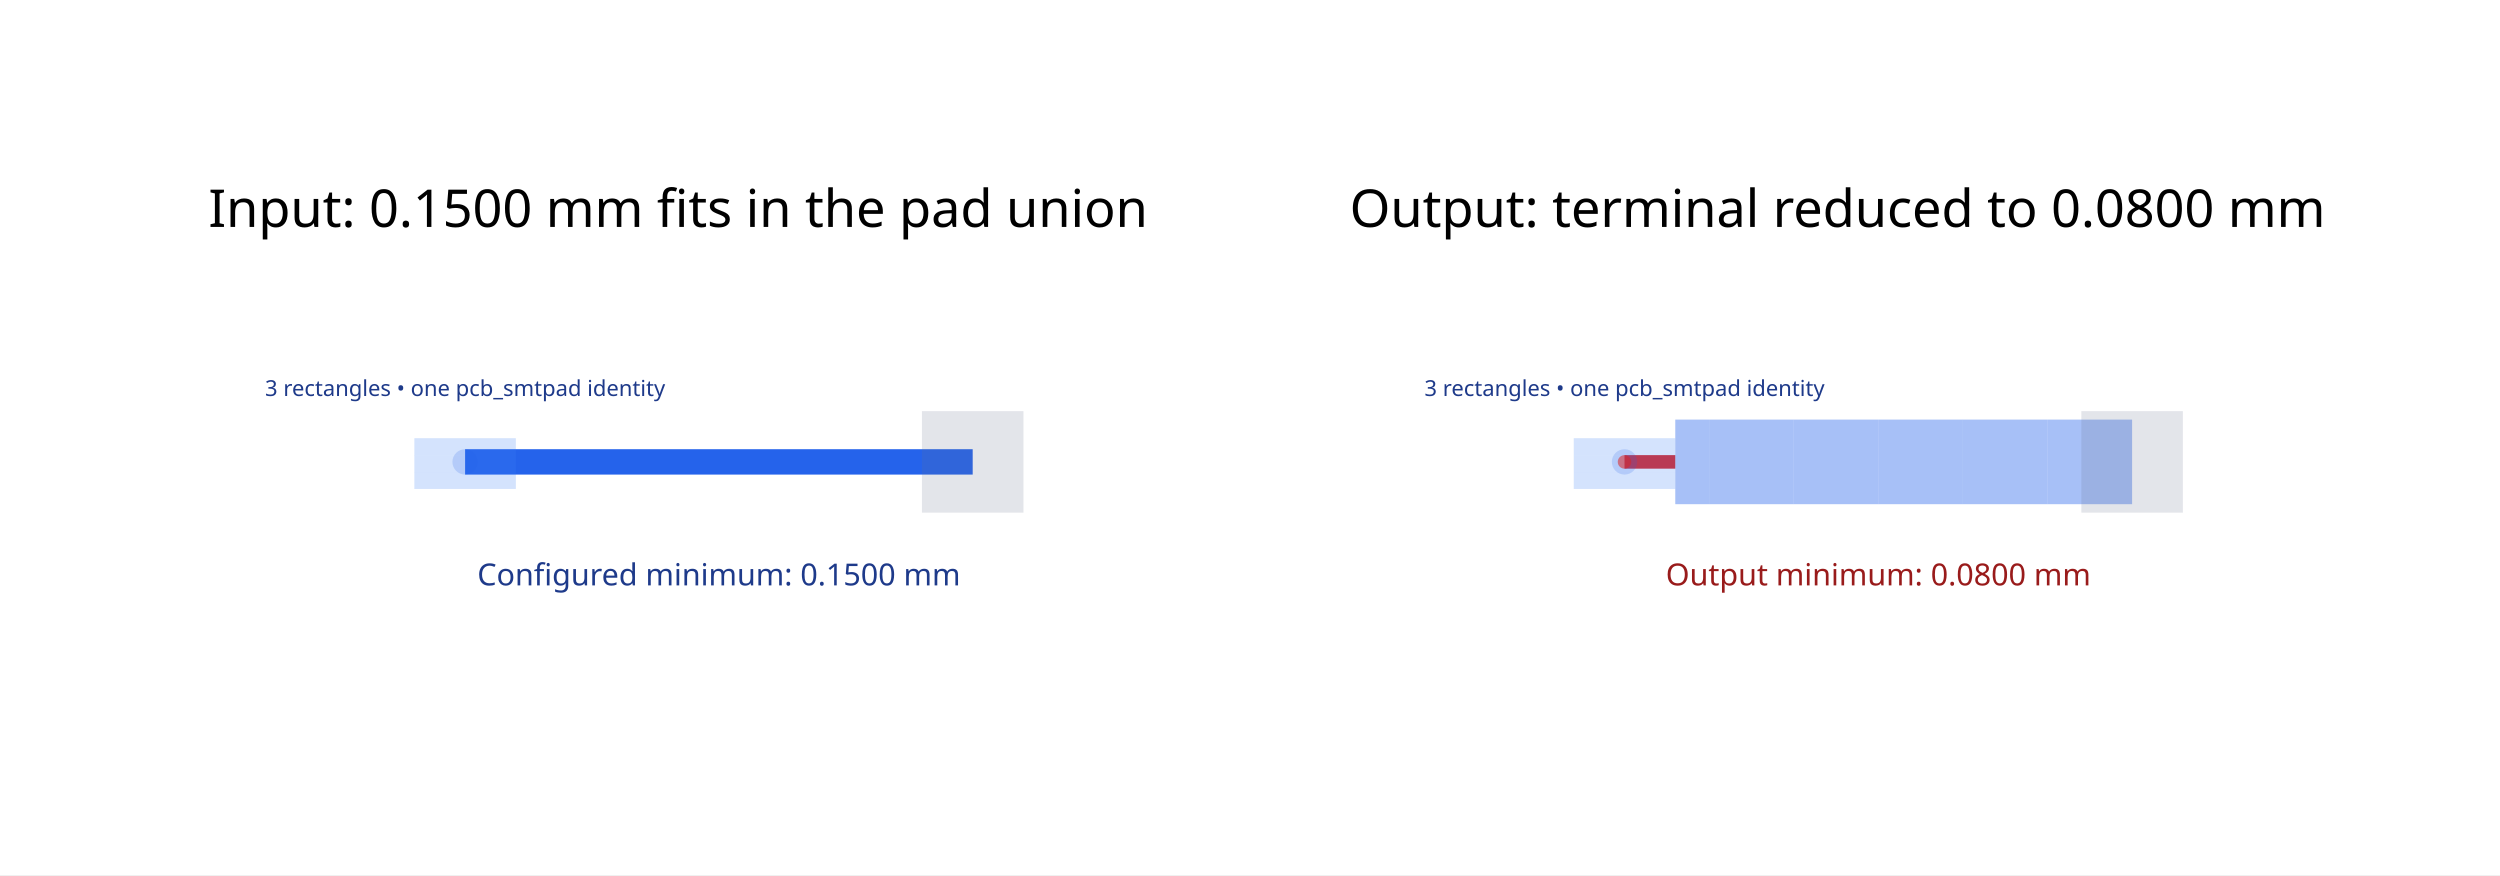
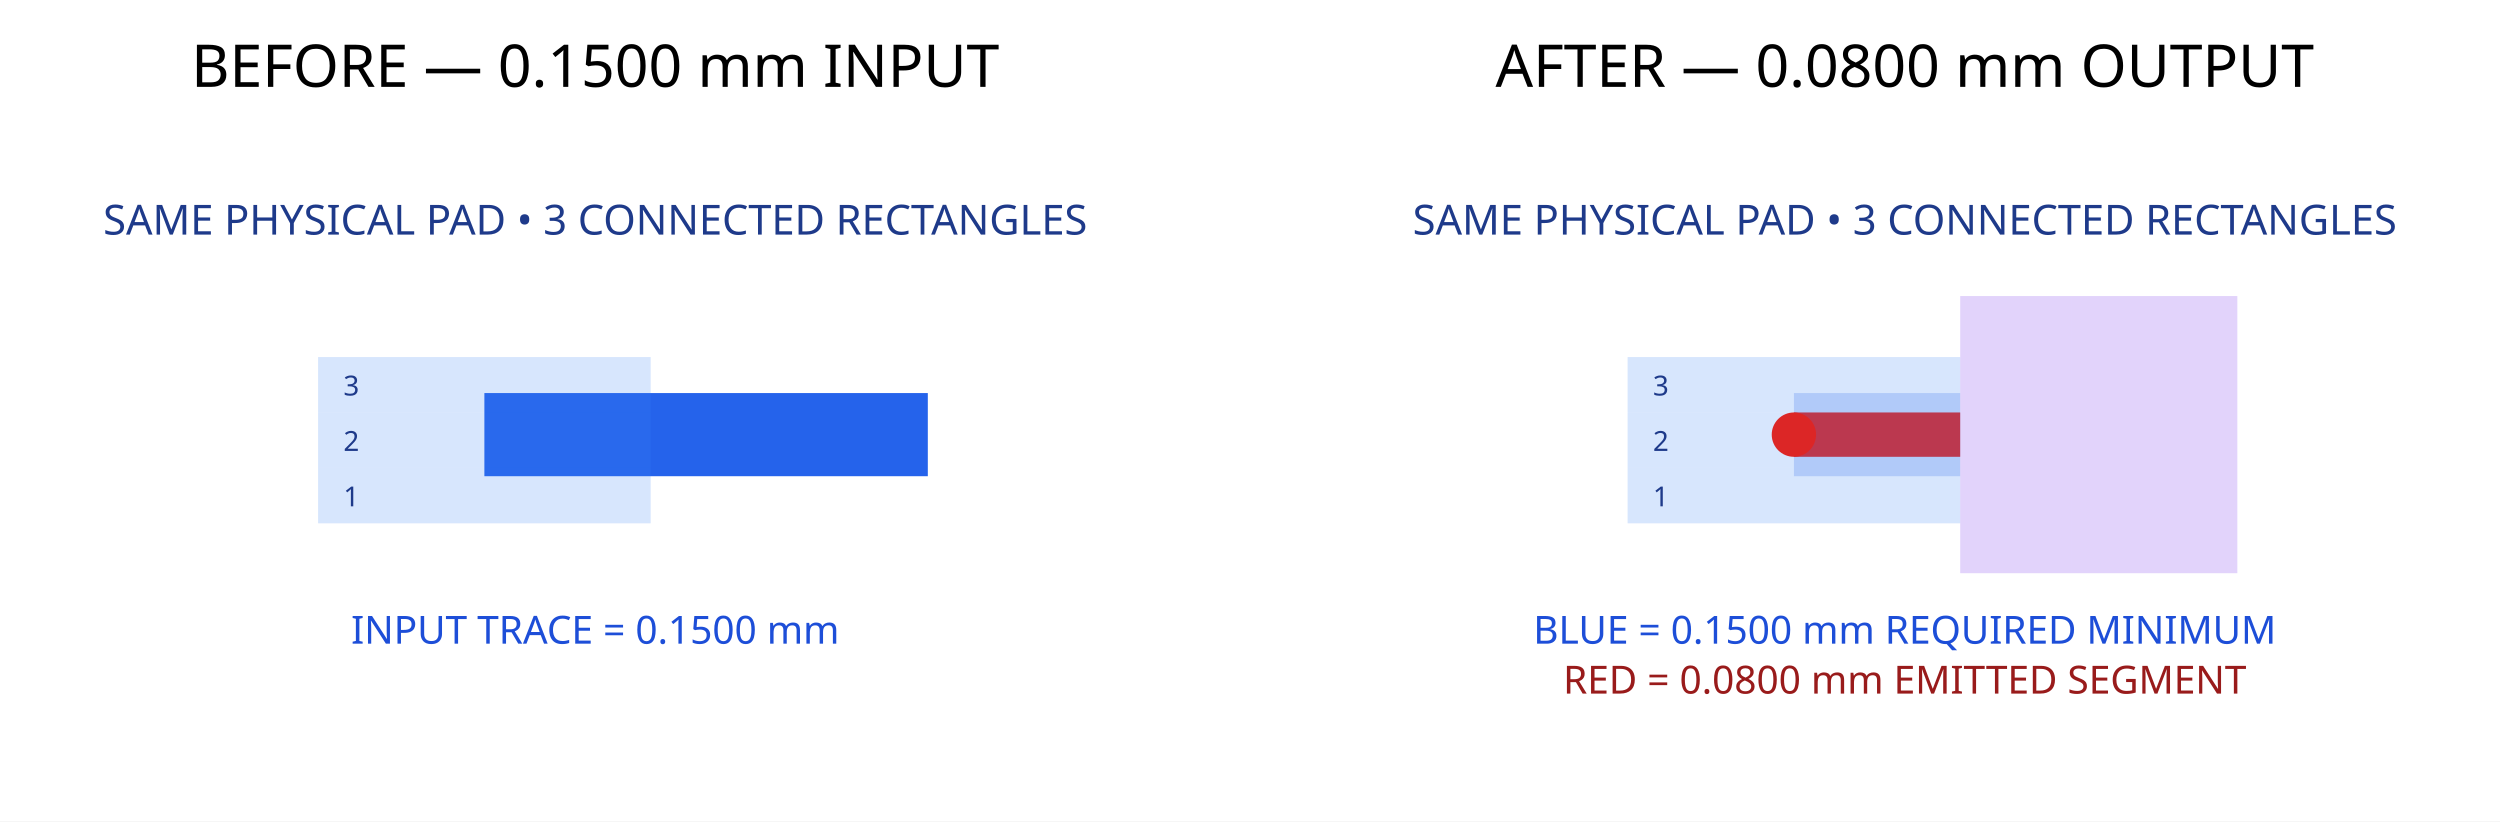
- <svg xmlns="http://www.w3.org/2000/svg" width="1200" height="420" viewBox="0 0 1200 420">
+ <svg xmlns="http://www.w3.org/2000/svg" width="1400" height="460" viewBox="0 0 1400 460">
  <rect width="100%" height="100%" fill="white" />
  <g>
-     <polyline data-points="0,0.01 3,0.01" data-type="line" data-label="" points="223.247,221.71 466.89,221.71" fill="none" stroke="#2563eb" stroke-width="12.182" />
+     <polyline data-points="0,0.01 0.8,0.01" data-type="line" data-label="" points="271.252,243.396 519.577,243.396" fill="none" stroke="#2563eb" stroke-width="46.561" />
  </g>
  <g>
-     <polyline data-points="6.8525,0.01 7.152499,0.01" data-type="line" data-label="" points="779.768,221.71 804.133,221.71" fill="none" stroke="#dc2626" stroke-width="6.497" />
+     <polyline data-points="2.3625,0.01 2.6624999999999996,0.01" data-type="line" data-label="" points="1004.586,243.396 1097.707,243.396" fill="none" stroke="rgba(37, 99, 235, 0.22)" stroke-width="46.561" />
  </g>
  <g>
-     <polyline data-points="7.152499,0.01 7.152501,0.01" data-type="line" data-label="" points="804.133,221.71 804.133,221.71" fill="none" stroke="#dc2626" stroke-width="6.497" />
+     <polyline data-points="2.3625,0.01 2.662499,0.01" data-type="line" data-label="" points="1004.586,243.396 1097.707,243.396" fill="none" stroke="#dc2626" stroke-width="24.832" />
  </g>
  <g>
-     <polyline data-points="7.152501,0.01 7.3525,0.01" data-type="line" data-label="" points="804.133,221.71 820.376,221.71" fill="none" stroke="rgba(37, 99, 235, 0.40)" stroke-width="40.607" />
+     <polyline data-points="2.662499,0.01 2.662501,0.01" data-type="line" data-label="" points="1097.707,243.396 1097.708,243.396" fill="none" stroke="#dc2626" stroke-width="24.832" />
  </g>
  <g>
-     <polyline data-points="7.3525,0.01 7.8525,0.01" data-type="line" data-label="" points="820.376,221.71 860.983,221.71" fill="none" stroke="rgba(37, 99, 235, 0.40)" stroke-width="40.607" />
+     <polyline data-points="2.662501,0.01 2.8625,0.01" data-type="line" data-label="" points="1097.708,243.396 1159.788,243.396" fill="none" stroke="rgba(124, 58, 237, 0.22)" stroke-width="155.203" />
  </g>
  <g>
-     <polyline data-points="7.8525,0.01 8.3525,0.01" data-type="line" data-label="" points="860.983,221.71 901.59,221.71" fill="none" stroke="rgba(37, 99, 235, 0.40)" stroke-width="40.607" />
+     <polyline data-points="2.8625,0.01 3.1624999999999996,0.01" data-type="line" data-label="" points="1159.788,243.396 1252.91,243.396" fill="none" stroke="rgba(124, 58, 237, 0.22)" stroke-width="155.203" />
  </g>
  <g>
-     <polyline data-points="8.3525,0.01 8.8525,0.01" data-type="line" data-label="" points="901.59,221.71 942.197,221.71" fill="none" stroke="rgba(37, 99, 235, 0.40)" stroke-width="40.607" />
+     <rect data-type="rect" data-label="" data-x="0.2" data-y="0" x="116.049" y="91.297" width="434.568" height="310.406" fill="transparent" stroke="#cbd5e1" stroke-width="0.003" />
  </g>
  <g>
-     <polyline data-points="8.8525,0.01 9.3525,0.01" data-type="line" data-label="" points="942.197,221.71 982.804,221.71" fill="none" stroke="rgba(37, 99, 235, 0.40)" stroke-width="40.607" />
+     <rect data-type="rect" data-label="" data-x="0" data-y="-0.1" x="178.131" y="262.02" width="186.243" height="31.041" fill="rgba(59, 130, 246, 0.20)" stroke="#2563eb" stroke-width="0.003" />
  </g>
  <g>
-     <polyline data-points="9.3525,0.01 9.8525,0.01" data-type="line" data-label="" points="982.804,221.71 1023.412,221.71" fill="none" stroke="rgba(37, 99, 235, 0.40)" stroke-width="40.607" />
+     <rect data-type="rect" data-label="" data-x="0" data-y="0" x="178.131" y="230.98" width="186.243" height="31.041" fill="rgba(59, 130, 246, 0.20)" stroke="#2563eb" stroke-width="0.003" />
  </g>
  <g>
-     <rect data-type="rect" data-label="" data-x="1.5" data-y="0" x="142.032" y="141.307" width="406.072" height="162.429" fill="transparent" stroke="#cbd5e1" stroke-width="0.012" />
+     <rect data-type="rect" data-label="" data-x="0" data-y="0.1" x="178.131" y="199.939" width="186.243" height="31.041" fill="rgba(59, 130, 246, 0.20)" stroke="#2563eb" stroke-width="0.003" />
  </g>
  <g>
-     <rect data-type="rect" data-label="one physical pad" data-x="0" data-y="0" x="198.882" y="210.34" width="48.729" height="24.364" fill="transparent" stroke="#1d4ed8" stroke-width="0.012" />
+     <rect data-type="rect" data-label="" data-x="0" data-y="0" x="178.131" y="199.939" width="186.243" height="93.122" fill="transparent" stroke="#1e3a8a" stroke-width="0.003" />
  </g>
  <g>
-     <rect data-type="rect" data-label="" data-x="0" data-y="-0.1" x="198.882" y="226.582" width="48.729" height="8.121" fill="rgba(59, 130, 246, 0.22)" stroke="rgba(29, 78, 216, 0.45)" stroke-width="0.012" />
+     <rect data-type="rect" data-label="" data-x="2.5625" data-y="0" x="849.383" y="91.297" width="434.568" height="310.406" fill="transparent" stroke="#cbd5e1" stroke-width="0.003" />
  </g>
  <g>
-     <rect data-type="rect" data-label="" data-x="0" data-y="0" x="198.882" y="218.461" width="48.729" height="8.121" fill="rgba(59, 130, 246, 0.22)" stroke="rgba(29, 78, 216, 0.45)" stroke-width="0.012" />
+     <rect data-type="rect" data-label="" data-x="2.3625" data-y="-0.1" x="911.464" y="262.02" width="186.243" height="31.041" fill="rgba(59, 130, 246, 0.20)" stroke="#2563eb" stroke-width="0.003" />
  </g>
  <g>
-     <rect data-type="rect" data-label="" data-x="0" data-y="0.1" x="198.882" y="210.34" width="48.729" height="8.121" fill="rgba(59, 130, 246, 0.22)" stroke="rgba(29, 78, 216, 0.45)" stroke-width="0.012" />
+     <rect data-type="rect" data-label="" data-x="2.3625" data-y="0" x="911.464" y="230.98" width="186.243" height="31.041" fill="rgba(59, 130, 246, 0.20)" stroke="#2563eb" stroke-width="0.003" />
  </g>
  <g>
-     <rect data-type="rect" data-label="" data-x="3" data-y="0.01" x="442.526" y="197.345" width="48.729" height="48.729" fill="rgba(100, 116, 139, 0.18)" stroke="rgba(71, 85, 105, 0.45)" stroke-width="0.012" />
+     <rect data-type="rect" data-label="" data-x="2.3625" data-y="0.1" x="911.464" y="199.939" width="186.243" height="31.041" fill="rgba(59, 130, 246, 0.20)" stroke="#2563eb" stroke-width="0.003" />
  </g>
  <g>
-     <rect data-type="rect" data-label="" data-x="8.3525" data-y="0" x="698.554" y="141.307" width="406.072" height="162.429" fill="transparent" stroke="#cbd5e1" stroke-width="0.012" />
+     <rect data-type="rect" data-label="" data-x="2.3625" data-y="0" x="911.464" y="199.939" width="186.243" height="93.122" fill="transparent" stroke="#1e3a8a" stroke-width="0.003" />
  </g>
-   <g>
-     <rect data-type="rect" data-label="one physical pad" data-x="6.8525" data-y="0" x="755.404" y="210.34" width="48.729" height="24.364" fill="transparent" stroke="#1d4ed8" stroke-width="0.012" />
-   </g>
-   <g>
-     <rect data-type="rect" data-label="" data-x="6.8525" data-y="-0.1" x="755.404" y="226.582" width="48.729" height="8.121" fill="rgba(59, 130, 246, 0.22)" stroke="rgba(29, 78, 216, 0.45)" stroke-width="0.012" />
-   </g>
-   <g>
-     <rect data-type="rect" data-label="" data-x="6.8525" data-y="0" x="755.404" y="218.461" width="48.729" height="8.121" fill="rgba(59, 130, 246, 0.22)" stroke="rgba(29, 78, 216, 0.45)" stroke-width="0.012" />
-   </g>
-   <g>
-     <rect data-type="rect" data-label="" data-x="6.8525" data-y="0.1" x="755.404" y="210.34" width="48.729" height="8.121" fill="rgba(59, 130, 246, 0.22)" stroke="rgba(29, 78, 216, 0.45)" stroke-width="0.012" />
-   </g>
-   <g>
-     <rect data-type="rect" data-label="" data-x="9.8525" data-y="0.01" x="999.047" y="197.345" width="48.729" height="48.729" fill="rgba(100, 116, 139, 0.18)" stroke="rgba(71, 85, 105, 0.45)" stroke-width="0.012" />
-   </g>
-   <circle data-type="circle" data-label="" data-x="0" data-y="0.01" cx="223.247" cy="221.71" r="6.091" fill="rgba(37, 99, 235, 0.18)" stroke="#1d4ed8" stroke-width="0.012" />
-   <circle data-type="circle" data-label="" data-x="6.8525" data-y="0.01" cx="779.768" cy="221.71" r="6.091" fill="rgba(37, 99, 235, 0.18)" stroke="#1d4ed8" stroke-width="0.012" />
-   <circle data-type="circle" data-label="" data-x="6.8525" data-y="0.01" cx="779.768" cy="221.71" r="3.249" fill="rgba(220, 38, 38, 0.55)" stroke="#991b1b" stroke-width="0.012" />
-   <text data-type="text" data-label="3 rectangles • one pcb_smtpad identity" data-x="0" data-y="0.45" x="223.247" y="185.975" fill="#1e3a8a" font-size="10.558" font-family="sans-serif" text-anchor="middle" dominant-baseline="central">3 rectangles • one pcb_smtpad identity</text>
-   <text data-type="text" data-label="Configured minimum: 0.1500 mm" data-x="1.5" data-y="-0.65" x="345.068" y="275.311" fill="#1e3a8a" font-size="14.619" font-family="sans-serif" text-anchor="middle" dominant-baseline="central">Configured minimum: 0.1500 mm</text>
-   <text data-type="text" data-label="3 rectangles • one pcb_smtpad identity" data-x="6.8525" data-y="0.45" x="779.768" y="185.975" fill="#1e3a8a" font-size="10.558" font-family="sans-serif" text-anchor="middle" dominant-baseline="central">3 rectangles • one pcb_smtpad identity</text>
-   <text data-type="text" data-label="Output minimum: 0.0800 mm" data-x="8.3525" data-y="-0.65" x="901.59" y="275.311" fill="#991b1b" font-size="14.619" font-family="sans-serif" text-anchor="middle" dominant-baseline="central">Output minimum: 0.0800 mm</text>
-   <text data-type="text" data-label="Input: 0.1500 mm fits in the pad union" data-x="1.259" data-y="1.3083624999999999" x="325.496" y="116.264" fill="black" font-size="25.043" font-family="sans-serif" text-anchor="middle" dominant-baseline="text-after-edge">Input: 0.1500 mm fits in the pad union</text>
-   <text data-type="text" data-label="Output: terminal reduced to 0.0800 mm" data-x="8.1115" data-y="1.3083624999999999" x="882.017" y="116.264" fill="black" font-size="25.043" font-family="sans-serif" text-anchor="middle" dominant-baseline="text-after-edge">Output: terminal reduced to 0.0800 mm</text>
+   <circle data-type="circle" data-label="" data-x="2.3625" data-y="0.01" cx="1004.586" cy="243.396" r="23.28" fill="transparent" stroke="#1d4ed8" stroke-width="0.003" />
+   <circle data-type="circle" data-label="" data-x="2.3625" data-y="0.01" cx="1004.586" cy="243.396" r="12.416" fill="#dc2626" stroke="#991b1b" stroke-width="0.003" />
+   <text data-type="text" data-label="SAME PHYSICAL PAD • 3 CONNECTED RECTANGLES" data-x="0.2" data-y="0.4" x="333.333" y="122.338" fill="#1e3a8a" font-size="23.28" font-family="sans-serif" text-anchor="middle" dominant-baseline="central">SAME PHYSICAL PAD • 3 CONNECTED RECTANGLES</text>
+   <text data-type="text" data-label="1" data-x="-0.24" data-y="-0.1" x="196.755" y="277.541" fill="#1e3a8a" font-size="15.52" font-family="sans-serif" text-anchor="middle" dominant-baseline="central">1</text>
+   <text data-type="text" data-label="2" data-x="-0.24" data-y="0" x="196.755" y="246.5" fill="#1e3a8a" font-size="15.52" font-family="sans-serif" text-anchor="middle" dominant-baseline="central">2</text>
+   <text data-type="text" data-label="3" data-x="-0.24" data-y="0.1" x="196.755" y="215.459" fill="#1e3a8a" font-size="15.52" font-family="sans-serif" text-anchor="middle" dominant-baseline="central">3</text>
+   <text data-type="text" data-label="INPUT TRACE = 0.1500 mm" data-x="0.2" data-y="-0.34" x="333.333" y="352.038" fill="#1d4ed8" font-size="21.728" font-family="sans-serif" text-anchor="middle" dominant-baseline="central">INPUT TRACE = 0.1500 mm</text>
+   <text data-type="text" data-label="SAME PHYSICAL PAD • 3 CONNECTED RECTANGLES" data-x="2.5625" data-y="0.4" x="1066.667" y="122.338" fill="#1e3a8a" font-size="23.28" font-family="sans-serif" text-anchor="middle" dominant-baseline="central">SAME PHYSICAL PAD • 3 CONNECTED RECTANGLES</text>
+   <text data-type="text" data-label="1" data-x="2.1224999999999996" data-y="-0.1" x="930.088" y="277.541" fill="#1e3a8a" font-size="15.52" font-family="sans-serif" text-anchor="middle" dominant-baseline="central">1</text>
+   <text data-type="text" data-label="2" data-x="2.1224999999999996" data-y="0" x="930.088" y="246.5" fill="#1e3a8a" font-size="15.52" font-family="sans-serif" text-anchor="middle" dominant-baseline="central">2</text>
+   <text data-type="text" data-label="3" data-x="2.1224999999999996" data-y="0.1" x="930.088" y="215.459" fill="#1e3a8a" font-size="15.52" font-family="sans-serif" text-anchor="middle" dominant-baseline="central">3</text>
+   <text data-type="text" data-label="BLUE = 0.1500 mm REQUIRED MINIMUM" data-x="2.5625" data-y="-0.34" x="1066.667" y="352.038" fill="#1d4ed8" font-size="21.728" font-family="sans-serif" text-anchor="middle" dominant-baseline="central">BLUE = 0.1500 mm REQUIRED MINIMUM</text>
+   <text data-type="text" data-label="RED = 0.0800 mm EMITTED SEGMENT" data-x="2.5625" data-y="-0.43" x="1066.667" y="379.974" fill="#991b1b" font-size="21.728" font-family="sans-serif" text-anchor="middle" dominant-baseline="central">RED = 0.0800 mm EMITTED SEGMENT</text>
+   <text data-type="text" data-label="BEFORE — 0.1500 mm INPUT" data-x="0.20000000000000007" data-y="0.6063125" x="333.333" y="58.297" fill="black" font-size="33" font-family="sans-serif" text-anchor="middle" dominant-baseline="text-after-edge">BEFORE — 0.1500 mm INPUT</text>
+   <text data-type="text" data-label="AFTER — 0.0800 mm OUTPUT" data-x="2.5625" data-y="0.6063125" x="1066.667" y="58.297" fill="black" font-size="33" font-family="sans-serif" text-anchor="middle" dominant-baseline="text-after-edge">AFTER — 0.0800 mm OUTPUT</text>
  <g id="crosshair" style="display: none">
-     <line id="crosshair-h" y1="0" y2="420" stroke="#666" stroke-width="0.5" />
-     <line id="crosshair-v" x1="0" x2="1200" stroke="#666" stroke-width="0.5" />
+     <line id="crosshair-h" y1="0" y2="460" stroke="#666" stroke-width="0.5" />
+     <line id="crosshair-v" x1="0" x2="1400" stroke="#666" stroke-width="0.5" />
    <text id="coordinates" font-family="monospace" font-size="12" fill="#666" />
  </g>
</svg>
